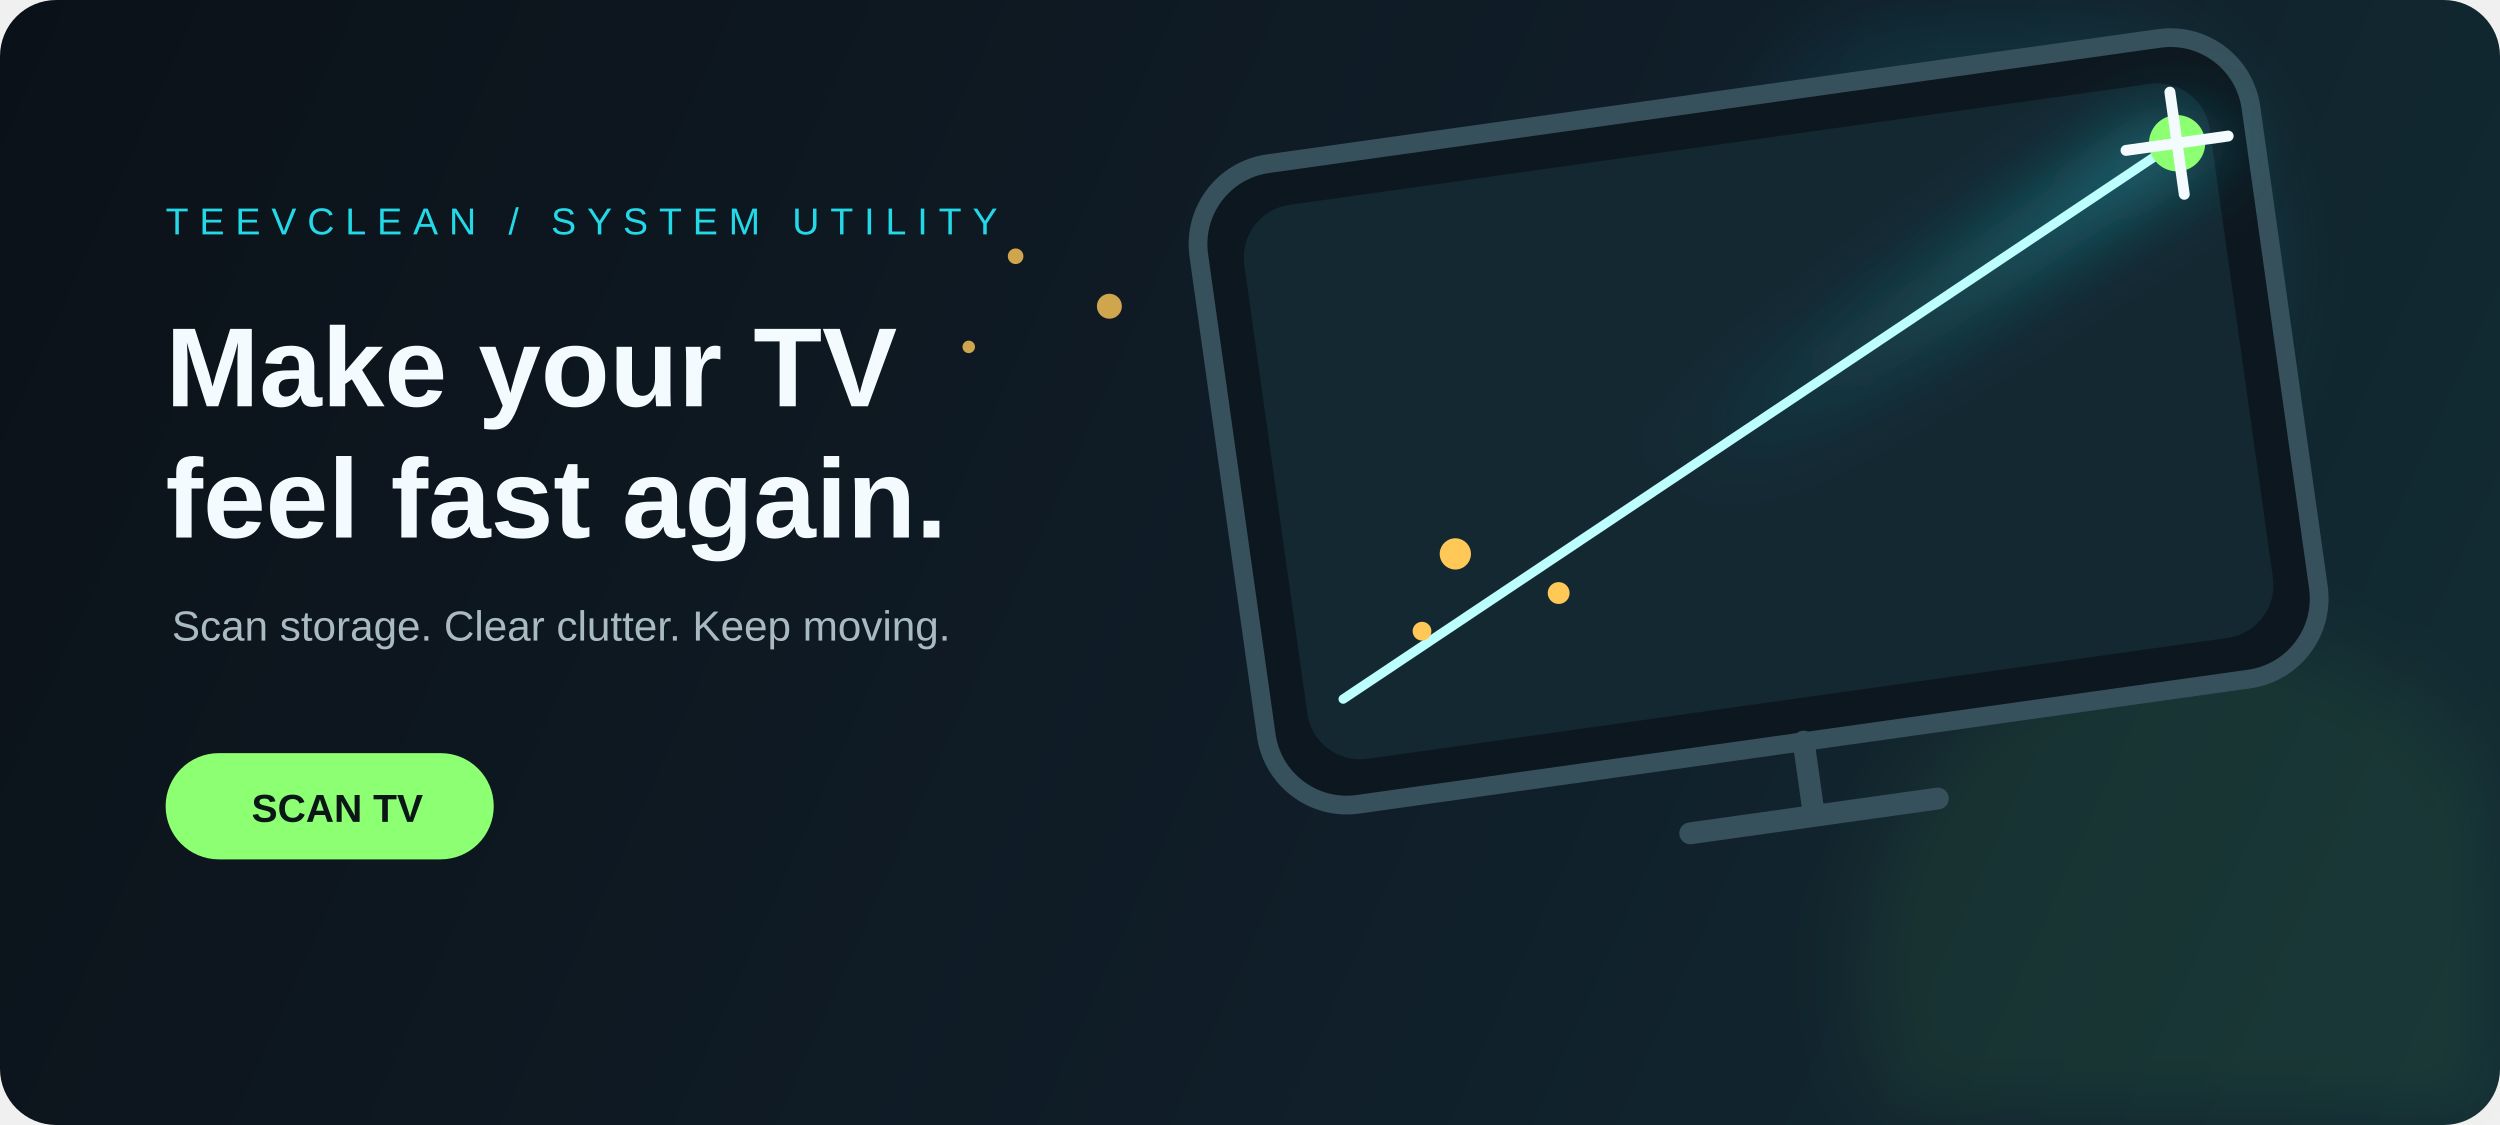
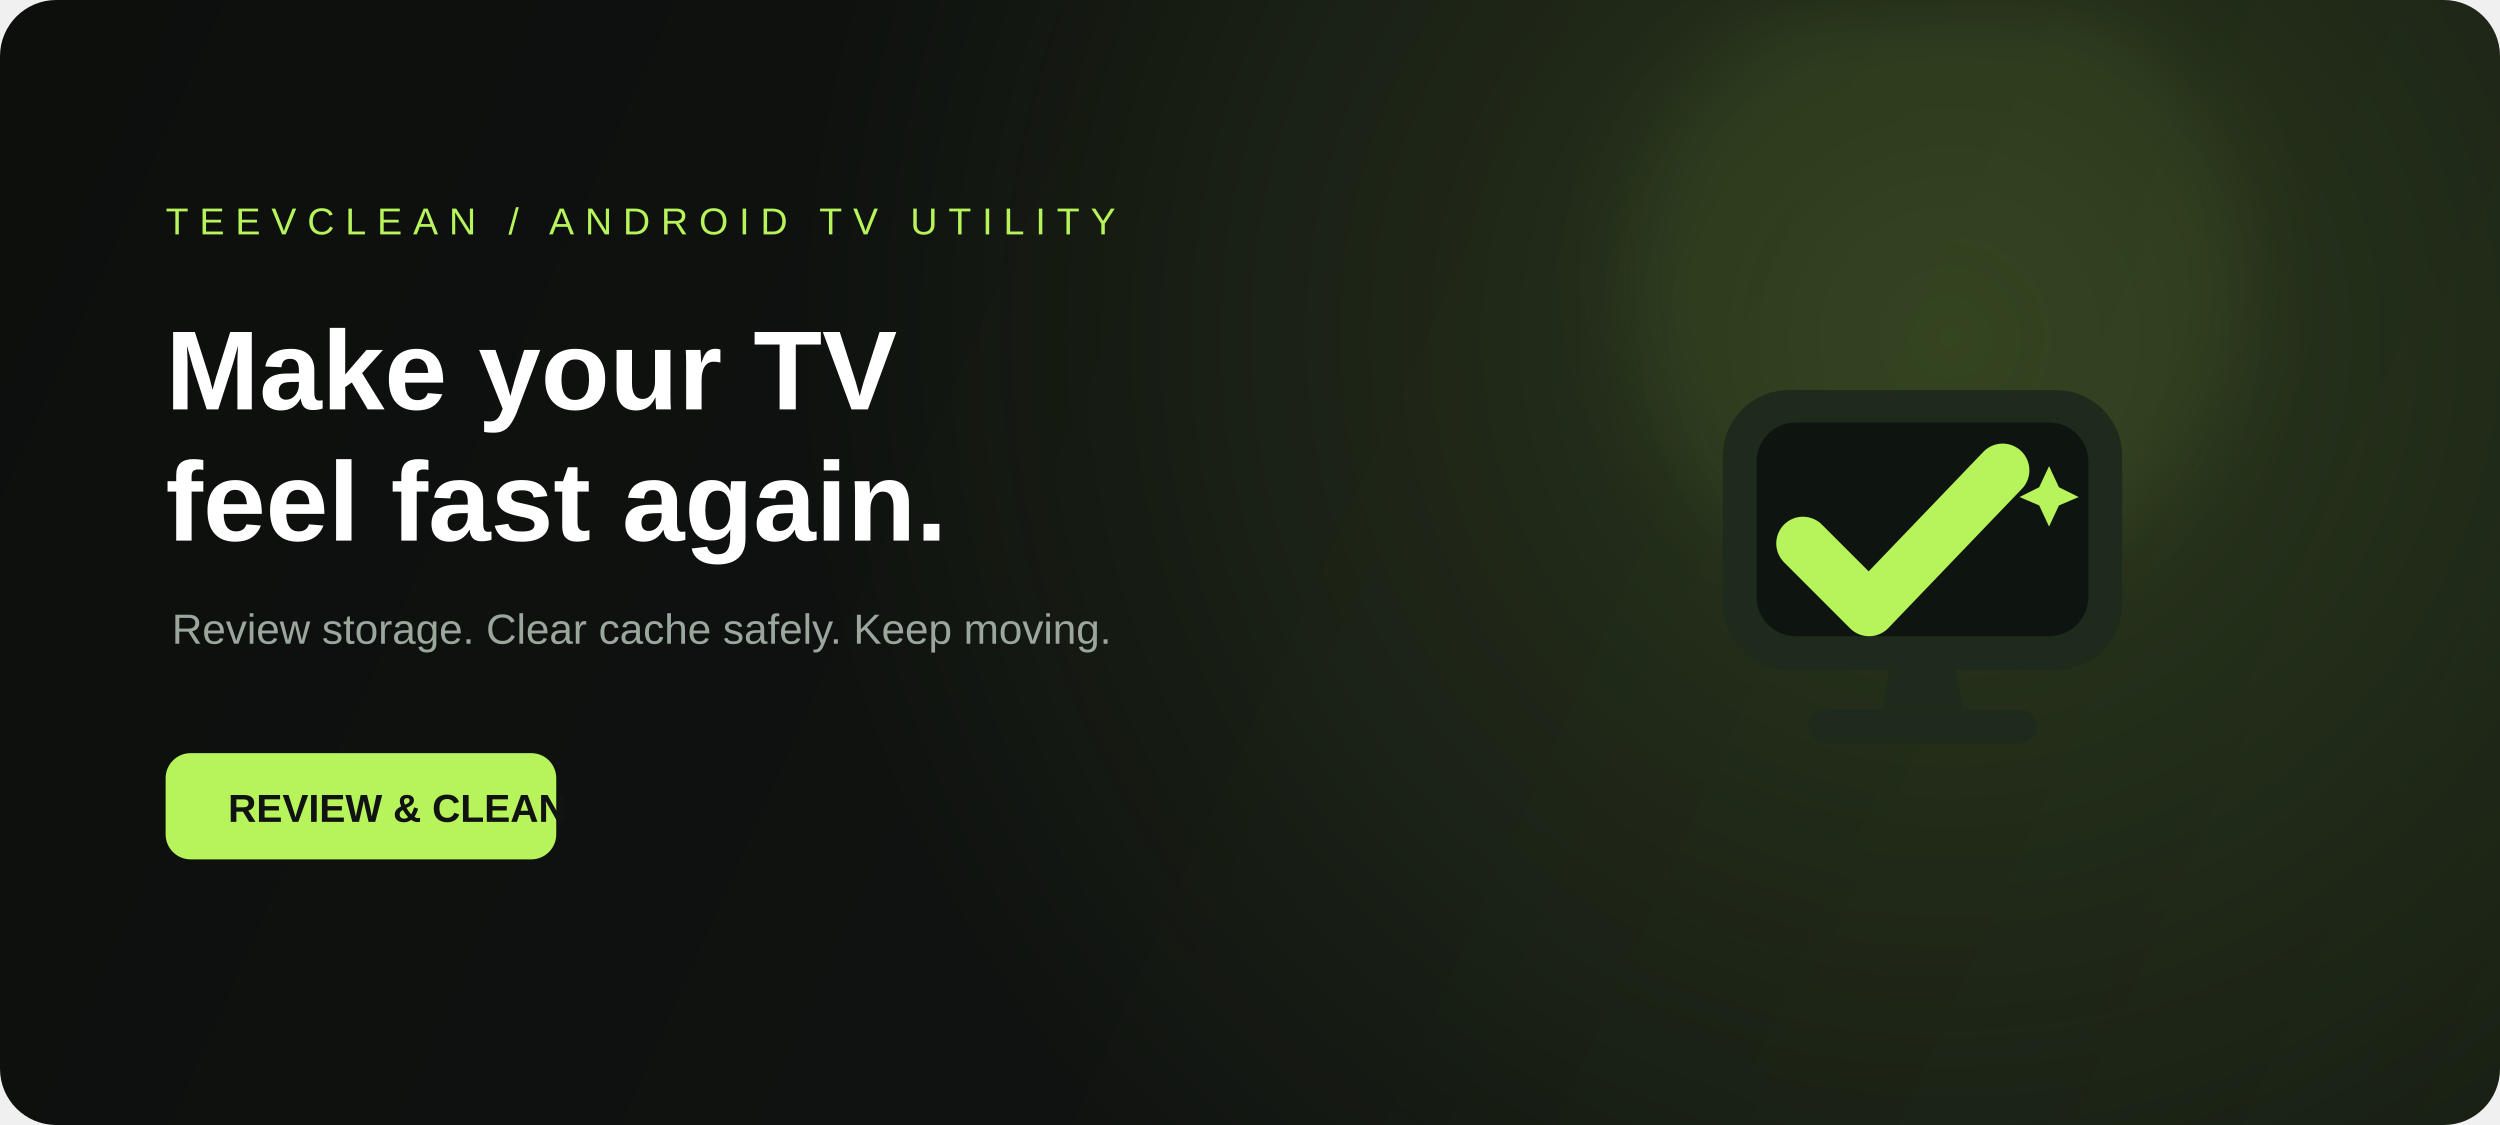
<svg xmlns="http://www.w3.org/2000/svg" viewBox="0 0 1600 720" role="img" aria-labelledby="title desc">
  <defs>
    <linearGradient id="bg" x1="0" y1="0" x2="1600" y2="720" gradientUnits="userSpaceOnUse">
-       <stop stop-color="#0B1118" />
-       <stop offset=".58" stop-color="#101E29" />
-       <stop offset="1" stop-color="#122D34" />
+       <stop stop-color="#0C0F0C" />
+       <stop offset=".6" stop-color="#101311" />
+       <stop offset="1" stop-color="#141A12" />
    </linearGradient>
-     <linearGradient id="scan" x1="510" y1="574" x2="1218" y2="118" gradientUnits="userSpaceOnUse">
-       <stop stop-color="#23D9E8" stop-opacity="0" />
-       <stop offset=".72" stop-color="#23D9E8" stop-opacity=".72" />
-       <stop offset="1" stop-color="#8CFF72" />
-     </linearGradient>
+     <radialGradient id="halo" cx="78%" cy="30%" r="60%" gradientUnits="userSpaceOnUse">
+       <stop stop-color="#B7F35B" stop-opacity=".16" />
+       <stop offset="1" stop-color="#B7F35B" stop-opacity="0" />
+     </radialGradient>
    <filter id="soft" x="-40%" y="-40%" width="180%" height="180%">
      <feGaussianBlur stdDeviation="24" />
    </filter>
  </defs>
  <rect width="1600" height="720" rx="36" fill="url(#bg)" />
-   <circle cx="1280" cy="170" r="180" fill="#23D9E8" opacity=".08" filter="url(#soft)" />
-   <circle cx="1410" cy="620" r="220" fill="#8CFF72" opacity=".06" filter="url(#soft)" />
-   <g transform="translate(760 112) rotate(-8)">
-     <rect width="680" height="414" rx="52" fill="#0D171F" stroke="#36515B" stroke-width="12" />
-     <rect x="28" y="28" width="624" height="358" rx="34" fill="#142832" />
-     <path d="M50 350 630 66" stroke="url(#scan)" stroke-width="38" stroke-linecap="round" filter="url(#soft)" />
-     <path d="M52 346 626 69" stroke="#BDFEFF" stroke-width="6" stroke-linecap="round" />
-     <circle cx="630" cy="68" r="18" fill="#8CFF72" />
-     <path d="M630 35v66M597 68h66" stroke="#F4FBFF" stroke-width="7" stroke-linecap="round" />
-     <g fill="#FFC857">
-       <circle cx="136" cy="264" r="10" />
-       <circle cx="198" cy="298" r="7" />
-       <circle cx="108" cy="310" r="6" />
-     </g>
-     <path d="M260 462h160M340 414v48" stroke="#36515B" stroke-width="14" stroke-linecap="round" />
+   <rect width="1600" height="720" rx="36" fill="url(#halo)" />
+   <circle cx="1240" cy="180" r="200" fill="#B7F35B" opacity=".07" filter="url(#soft)" />
+   <g transform="translate(1000 130) scale(0.9)">
+     <rect x="114" y="133" width="284" height="199" rx="47" fill="#1E2A1B" />
+     <rect x="138" y="156" width="236" height="152" rx="28" fill="#0E1510" />
+     <path d="M171 242 L218 289 L313 190" fill="none" stroke="#B7F35B" stroke-width="38" stroke-linecap="round" stroke-linejoin="round" />
+     <path d="M346 187 L353 202 L367 209 L353 215 L346 230 L339 215 L325 209 L339 202 Z" fill="#B7F35B" />
+     <path d="M232 332 H280 L285 360 H228 Z" fill="#1E2A1B" />
+     <rect x="175" y="360" width="162" height="24" rx="12" fill="#1E2A1B" />
  </g>
-   <g font-family="Arial, Helvetica, sans-serif" fill="#F4FBFF">
-     <text x="106" y="150" font-size="24" letter-spacing="7" fill="#23D9E8">TEEVCLEAN / SYSTEM UTILITY</text>
-     <text x="106" y="260" font-size="72" font-weight="700">Make your TV</text>
-     <text x="106" y="344" font-size="72" font-weight="700">feel fast again.</text>
-     <text x="110" y="410" font-size="27" fill="#A9BAC2">Scan storage. Clear clutter. Keep moving.</text>
-     <rect x="106" y="482" width="210" height="68" rx="34" fill="#8CFF72" />
-     <text x="161" y="526" font-size="25" font-weight="700" fill="#0B1717">SCAN TV</text>
-   </g>
-   <g fill="#FFC857" opacity=".8">
-     <circle cx="650" cy="164" r="5" />
-     <circle cx="710" cy="196" r="8" />
-     <circle cx="620" cy="222" r="4" />
+   <g font-family="Arial, Helvetica, sans-serif">
+     <text x="106" y="150" font-size="24" letter-spacing="7" fill="#B7F35B">TEEVCLEAN / ANDROID TV UTILITY</text>
+     <text x="106" y="262" font-size="72" font-weight="700" fill="#FFFFFF">Make your TV</text>
+     <text x="106" y="346" font-size="72" font-weight="700" fill="#FFFFFF">feel fast again.</text>
+     <text x="110" y="412" font-size="27" fill="#9BA79C">Review storage. Clear cache safely. Keep moving.</text>
+     <rect x="106" y="482" width="250" height="68" rx="16" fill="#B7F35B" />
+     <text x="146" y="526" font-size="25" font-weight="700" fill="#101311">REVIEW &amp; CLEAN</text>
  </g>
</svg>
